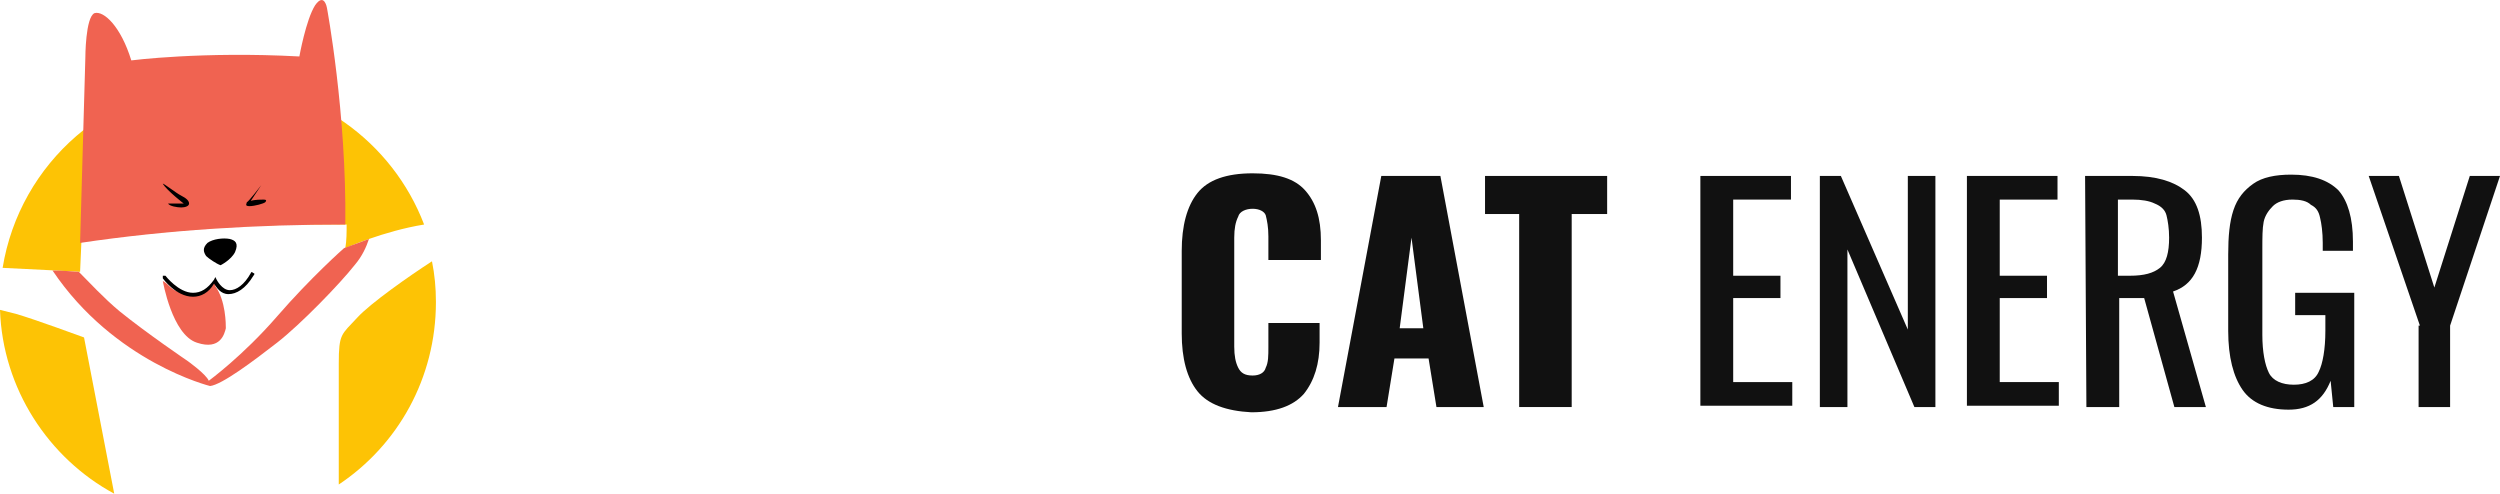
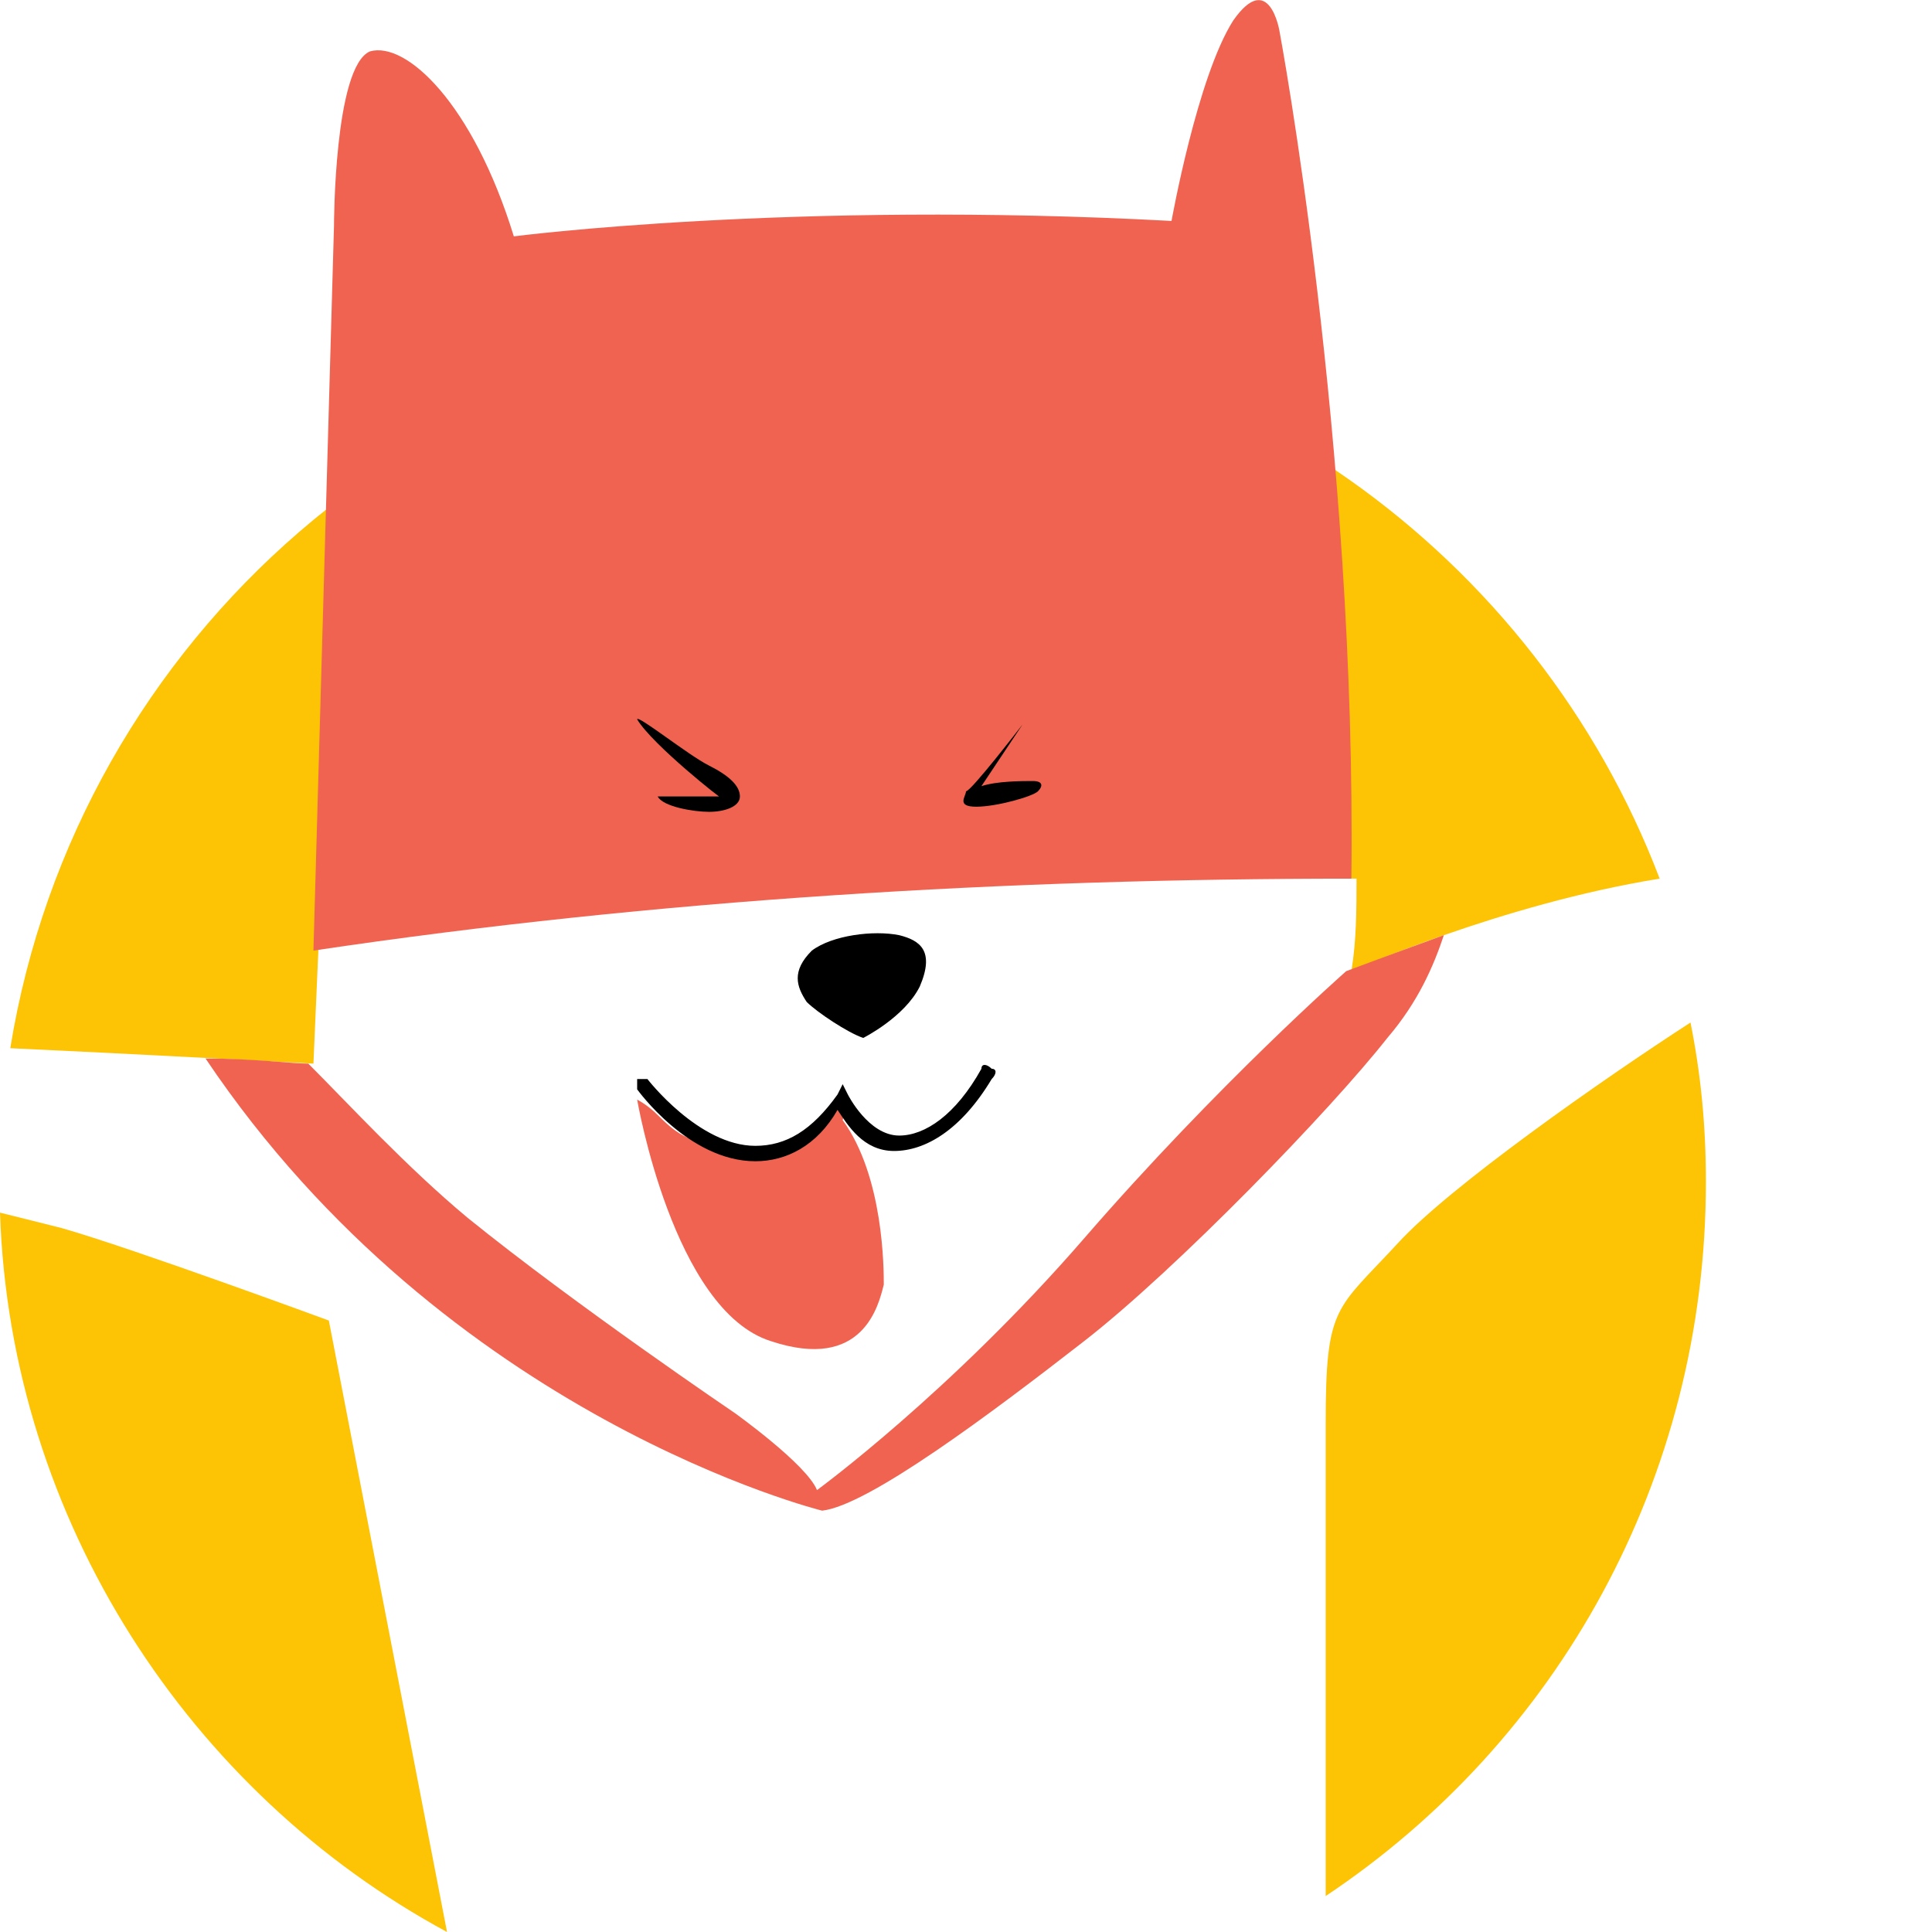
- <svg xmlns="http://www.w3.org/2000/svg" version="1.1" id="Layer_1" x="0px" y="0px" viewBox="0 0 190.4 37.6" style="enable-background:new 0 0 190.4 37.6;" xml:space="preserve">
+ <svg xmlns="http://www.w3.org/2000/svg" version="1.1" id="Layer_1" x="0px" y="0px" viewBox="0 0 37.6 37.6" style="enable-background:new 0 0 190.4 37.6;" xml:space="preserve">
  <style type="text/css">
	.st0{fill:#FDC305;}
	.st1{fill:#F06351;}
	.st2{fill:#111111;}
</style>
  <g>
    <path class="st0" d="M6.1,20.7l0.1-2.3c6.7-0.9,13.4-1.4,20.2-1.3c0,0.6,0,1.2-0.1,1.8c0,0,2.9-1.3,6-1.8   c-2.4-6.3-8.5-10.8-15.6-10.8c-8.3,0-15.2,6.1-16.5,14.1C2.4,20.5,6.1,20.7,6.1,20.7z" />
    <path class="st0" d="M27.2,24.2c-1.2,1.3-1.4,1.2-1.4,3.5c0,0.9,0,4.9,0,9.2c4.5-3,7.4-8.1,7.4-13.9c0-1.1-0.1-2.1-0.3-3.1   C31.2,21,28.2,23.1,27.2,24.2z" />
    <path class="st0" d="M6.4,25.7c0,0-3.8-1.4-5.2-1.8c-0.4-0.1-0.8-0.2-1.2-0.3c0.2,6,3.7,11.3,8.7,14L6.4,25.7z" />
  </g>
  <path class="st1" d="M26.3,17.1c0.1-8.5-1.4-16.5-1.4-16.5S24.7-0.6,24,0.4c-0.7,1.1-1.2,3.9-1.2,3.9C15.4,3.9,10,4.6,10,4.6  C9.2,2,7.9,0.8,7.2,1C6.5,1.3,6.5,4.4,6.5,4.4L6.1,18.5C12.8,17.5,19.6,17.1,26.3,17.1z" />
  <path d="M12.4,14c0-0.1,1,0.7,1.4,0.9s0.6,0.4,0.6,0.6c0,0.2-0.3,0.3-0.6,0.3s-0.9-0.1-1-0.3c0,0,0.6,0,0.9,0H14  C14.1,15.6,12.7,14.5,12.4,14z" />
  <path d="M19.9,14.1c0,0-1,1.3-1.1,1.3c0,0.1-0.2,0.3,0.2,0.3s1.1-0.2,1.2-0.3s0.1-0.2-0.1-0.2s-0.7,0-1,0.1L19.9,14.1  C19.9,14.1,20,14,19.9,14.1z" />
  <path d="M16.8,20.2c0,0,0.8-0.4,1.1-1c0.3-0.7,0-0.9-0.4-1c-0.5-0.1-1.3,0-1.7,0.3c-0.4,0.4-0.3,0.7-0.1,1  C15.9,19.7,16.5,20.1,16.8,20.2z" />
  <path class="st1" d="M16.3,21.5c0,0-0.2,0.4-0.5,0.6c-0.2,0.2-0.6,0.4-1,0.4c-0.6,0-1.1-0.2-1.5-0.4c-0.2-0.1-0.4-0.3-0.5-0.4  c-0.2-0.2-0.4-0.3-0.4-0.3s0.7,4.1,2.6,4.7c1.8,0.6,2.1-0.7,2.2-1.1c0-0.3,0-2.1-0.8-3.2C16.5,21.4,16.4,21.6,16.3,21.5z" />
  <g>
    <path d="M14.7,22.6L14.7,22.6c-1.3,0-2.3-1.4-2.3-1.4c0-0.1,0-0.2,0-0.2c0.1,0,0.2,0,0.2,0s1,1.3,2.1,1.3l0,0c0.6,0,1.1-0.3,1.6-1   l0.1-0.2l0.1,0.2c0,0,0.4,0.8,1,0.8c0.5,0,1.1-0.4,1.6-1.3c0-0.1,0.1-0.1,0.2,0c0.1,0,0.1,0.1,0,0.2c-0.6,1-1.3,1.4-1.9,1.4   s-0.9-0.5-1.1-0.8C15.9,22.3,15.3,22.6,14.7,22.6z" />
  </g>
  <path class="st1" d="M26.2,18.9c0,0-2.5,2.2-5.1,5.2S15.9,29,15.9,29c-0.2-0.5-1.6-1.5-1.6-1.5s-3.1-2.1-5.2-3.8  c-1.2-1-2.3-2.2-3.1-3c-0.3,0-1.1-0.1-2-0.1c4.7,7,12,8.8,12,8.8c0.9-0.1,3.3-1.9,5.1-3.3c1.8-1.4,4.8-4.5,5.9-5.9  c0.6-0.7,0.9-1.4,1.1-2C27,18.6,26.2,18.9,26.2,18.9z" />
-   <g transform="matrix(1, 0, 0, 1, 90, 10.2)">
-     <path class="st2" d="M1.2,19.6c-0.8-1-1.2-2.5-1.2-4.4V8.9C0,7,0.4,5.5,1.2,4.5S3.4,3,5.4,3c1.9,0,3.2,0.4,4,1.3   c0.8,0.9,1.2,2.1,1.2,3.8v1.5h-4V7.8c0-0.7-0.1-1.2-0.2-1.6c-0.1-0.3-0.5-0.5-1-0.5s-1,0.2-1.1,0.6C4.1,6.7,4,7.2,4,7.9v8.3   c0,0.7,0.1,1.2,0.3,1.6c0.2,0.4,0.5,0.6,1.1,0.6c0.5,0,0.9-0.2,1-0.6c0.2-0.4,0.2-0.9,0.2-1.6v-1.8h3.9v1.5c0,1.6-0.4,2.9-1.2,3.9   c-0.8,0.9-2.1,1.4-4,1.4C3.4,21.1,2,20.6,1.2,19.6z" />
-     <path class="st2" d="M15.2,3.2h4.5L23,20.8h-3.6l-0.6-3.7h-2.6l-0.6,3.7h-3.7L15.2,3.2z M18.4,14.8l-0.9-6.9l-0.9,6.9H18.4z" />
-     <path class="st2" d="M25.8,6.1h-2.7V3.2h9.3v2.9h-2.7v14.7h-4V6.1H25.8z" />
-     <path class="st2" d="M39.5,3.2h6.9V5H42v5.8h3.6v1.7H42v6.4h4.5v1.8h-7V3.2z" />
-     <path class="st2" d="M48.5,3.2h1.7l5.1,11.7V3.2h2.1v17.6h-1.6l-5.1-12v12h-2.1V3.2H48.5z" />
-     <path class="st2" d="M59.8,3.2h6.9V5h-4.4v5.8h3.6v1.7h-3.6v6.4h4.5v1.8h-7C59.8,20.7,59.8,3.2,59.8,3.2z" />
-     <path class="st2" d="M68.8,3.2h3.6c1.8,0,3.1,0.4,4,1.1s1.3,1.9,1.3,3.6c0,2.3-0.7,3.6-2.2,4.1l2.5,8.8h-2.4l-2.3-8.3h-1.9v8.3   h-2.5L68.8,3.2L68.8,3.2z M72.2,10.8c1.1,0,1.8-0.2,2.3-0.6C75,9.8,75.2,9,75.2,7.9c0-0.7-0.1-1.3-0.2-1.7s-0.4-0.7-0.9-0.9   c-0.4-0.2-1-0.3-1.7-0.3h-1.1v5.8C71.3,10.8,72.2,10.8,72.2,10.8z" />
-     <path class="st2" d="M80.8,19.5c-0.7-1-1.1-2.5-1.1-4.5V9.2c0-1.4,0.1-2.5,0.4-3.4s0.8-1.5,1.5-2s1.7-0.7,2.9-0.7   c1.6,0,2.8,0.4,3.6,1.2c0.7,0.8,1.1,2.1,1.1,3.9v0.7h-2.3V8.3c0-0.8-0.1-1.5-0.2-1.9c-0.1-0.5-0.3-0.8-0.7-1   C85.7,5.1,85.2,5,84.6,5c-0.7,0-1.2,0.2-1.5,0.5s-0.6,0.7-0.7,1.2s-0.1,1.2-0.1,2.1v6.5c0,1.3,0.2,2.3,0.5,2.9s1,0.9,1.9,0.9   s1.6-0.3,1.9-1c0.3-0.6,0.5-1.7,0.5-3.1v-1.2h-2.3v-1.7h4.5v8.7h-1.6l-0.2-2c-0.6,1.5-1.6,2.2-3.2,2.2C82.7,21,81.5,20.5,80.8,19.5   z" />
-     <path class="st2" d="M94.3,14.6L90.4,3.2h2.3l2.7,8.5l2.7-8.5h2.3l-3.8,11.4v6.2h-2.4v-6.2H94.3z" />
-   </g>
</svg>
